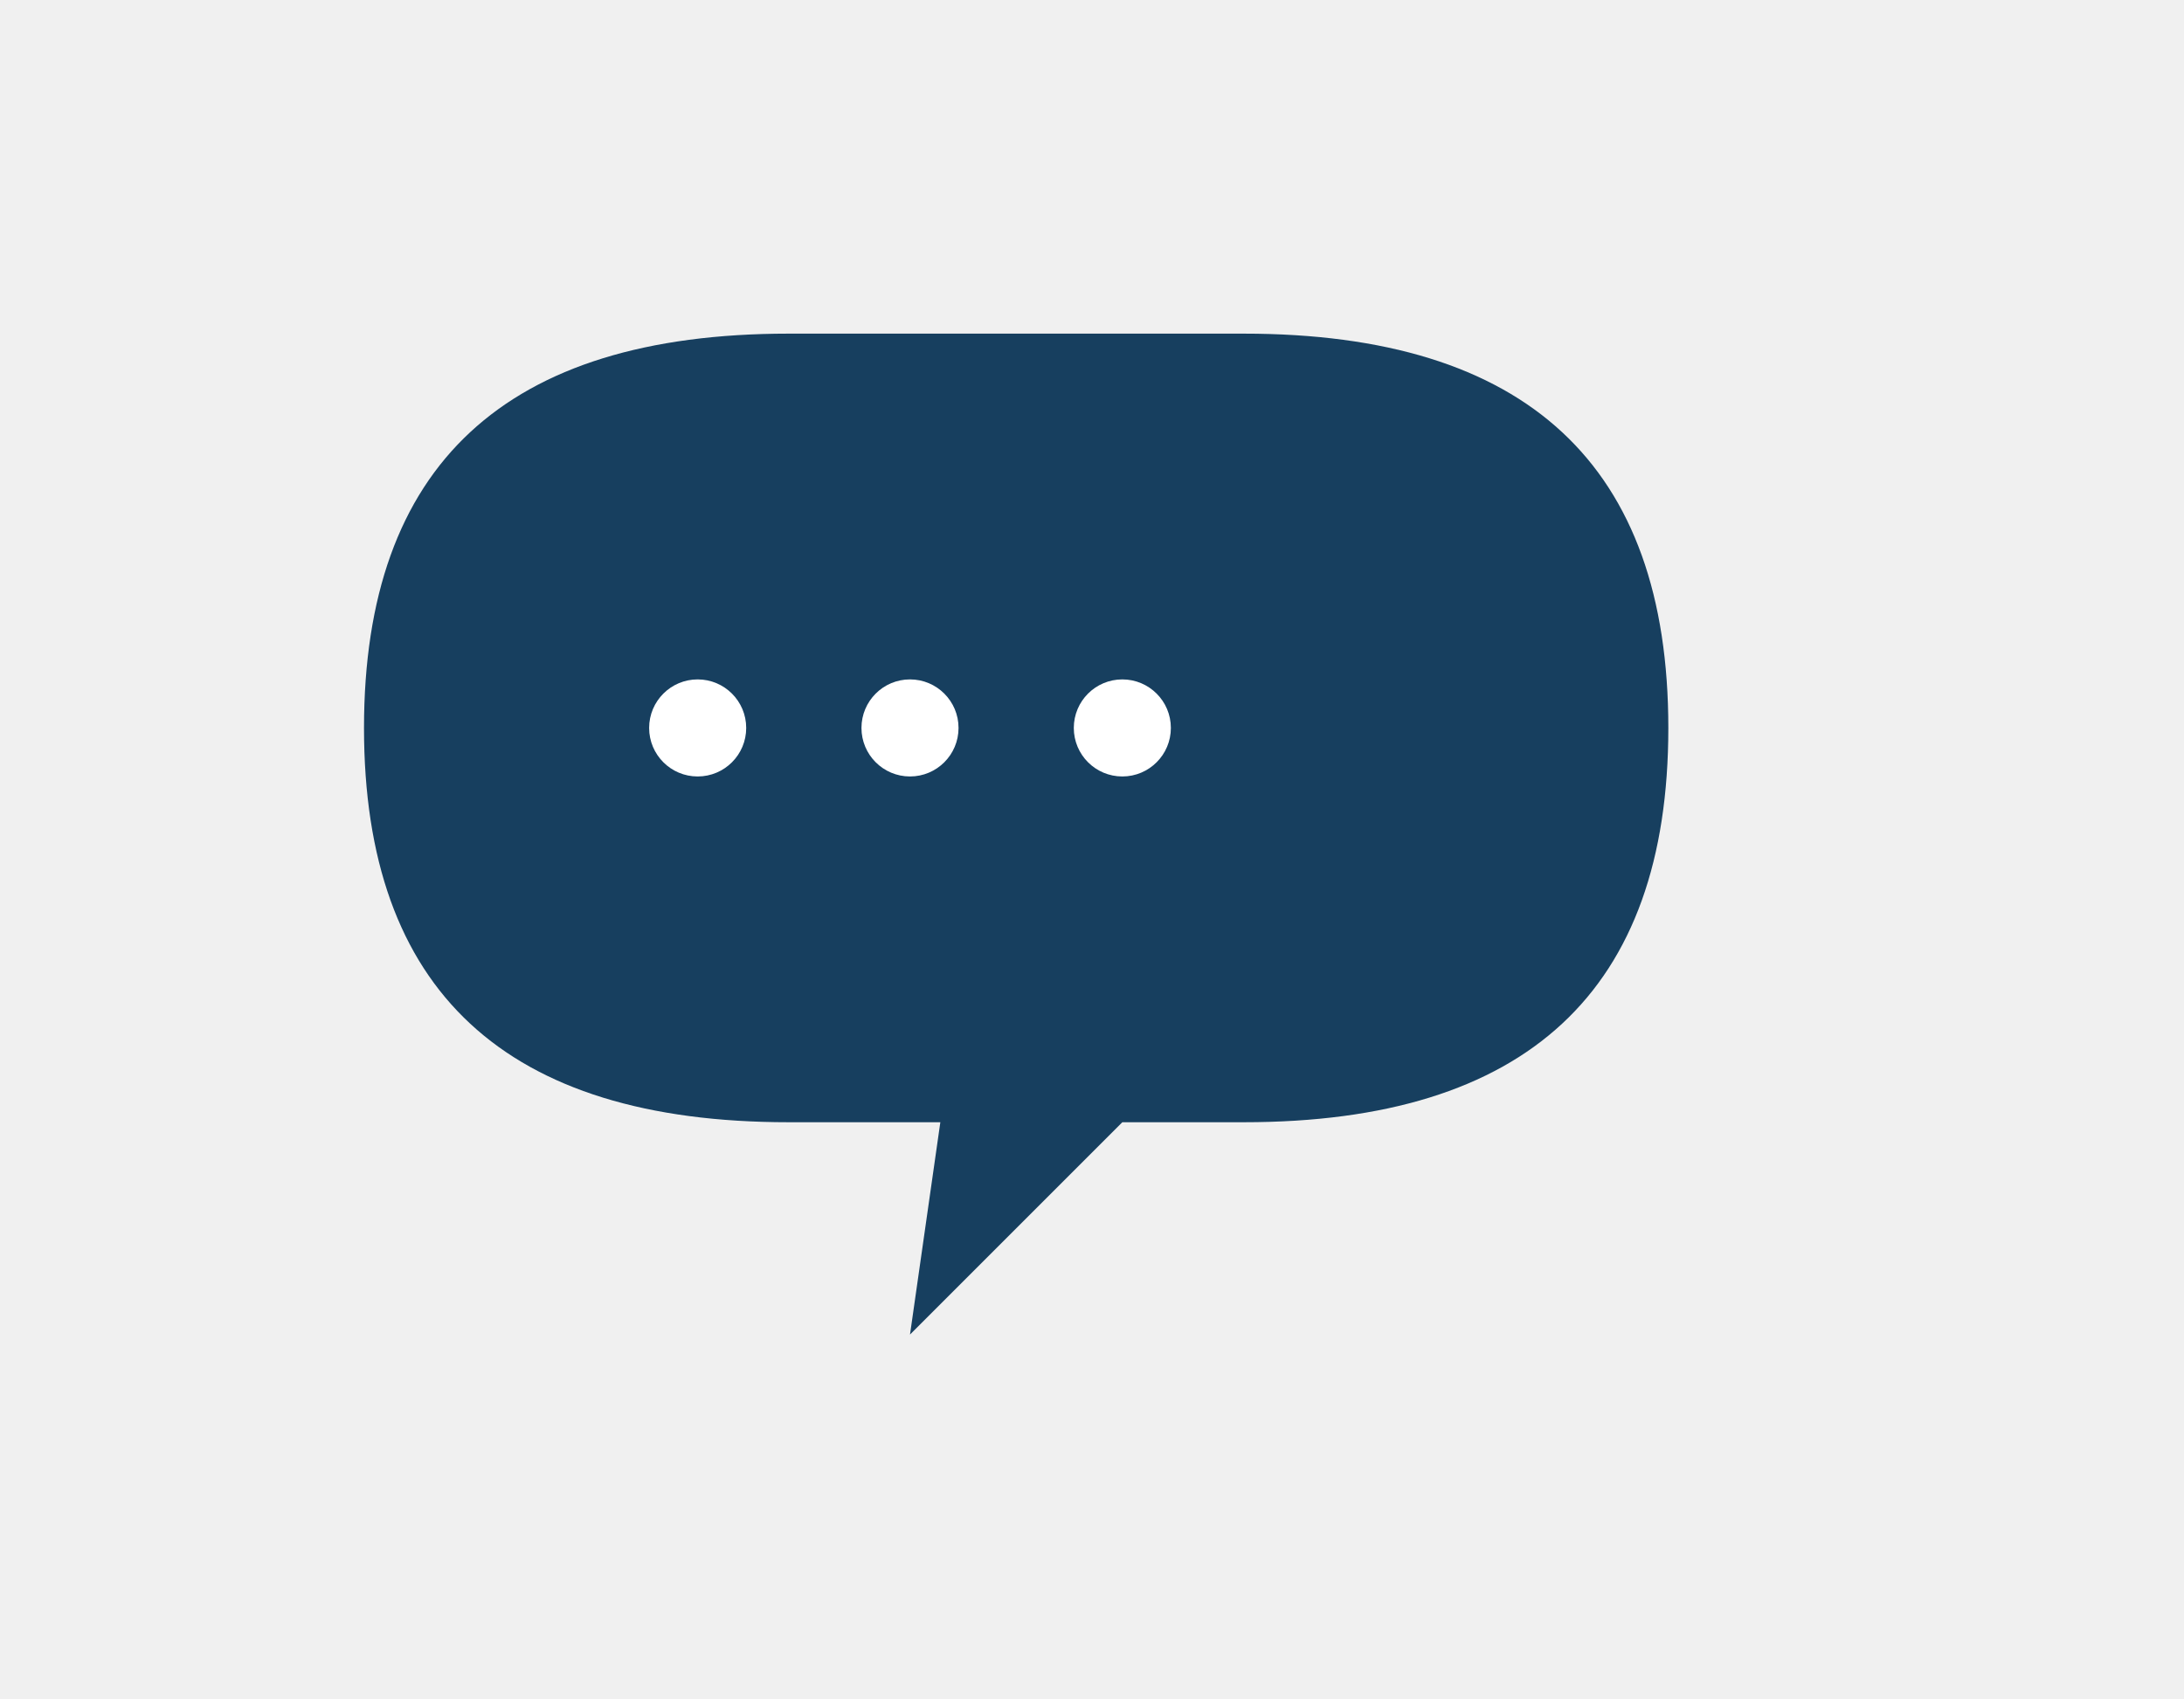
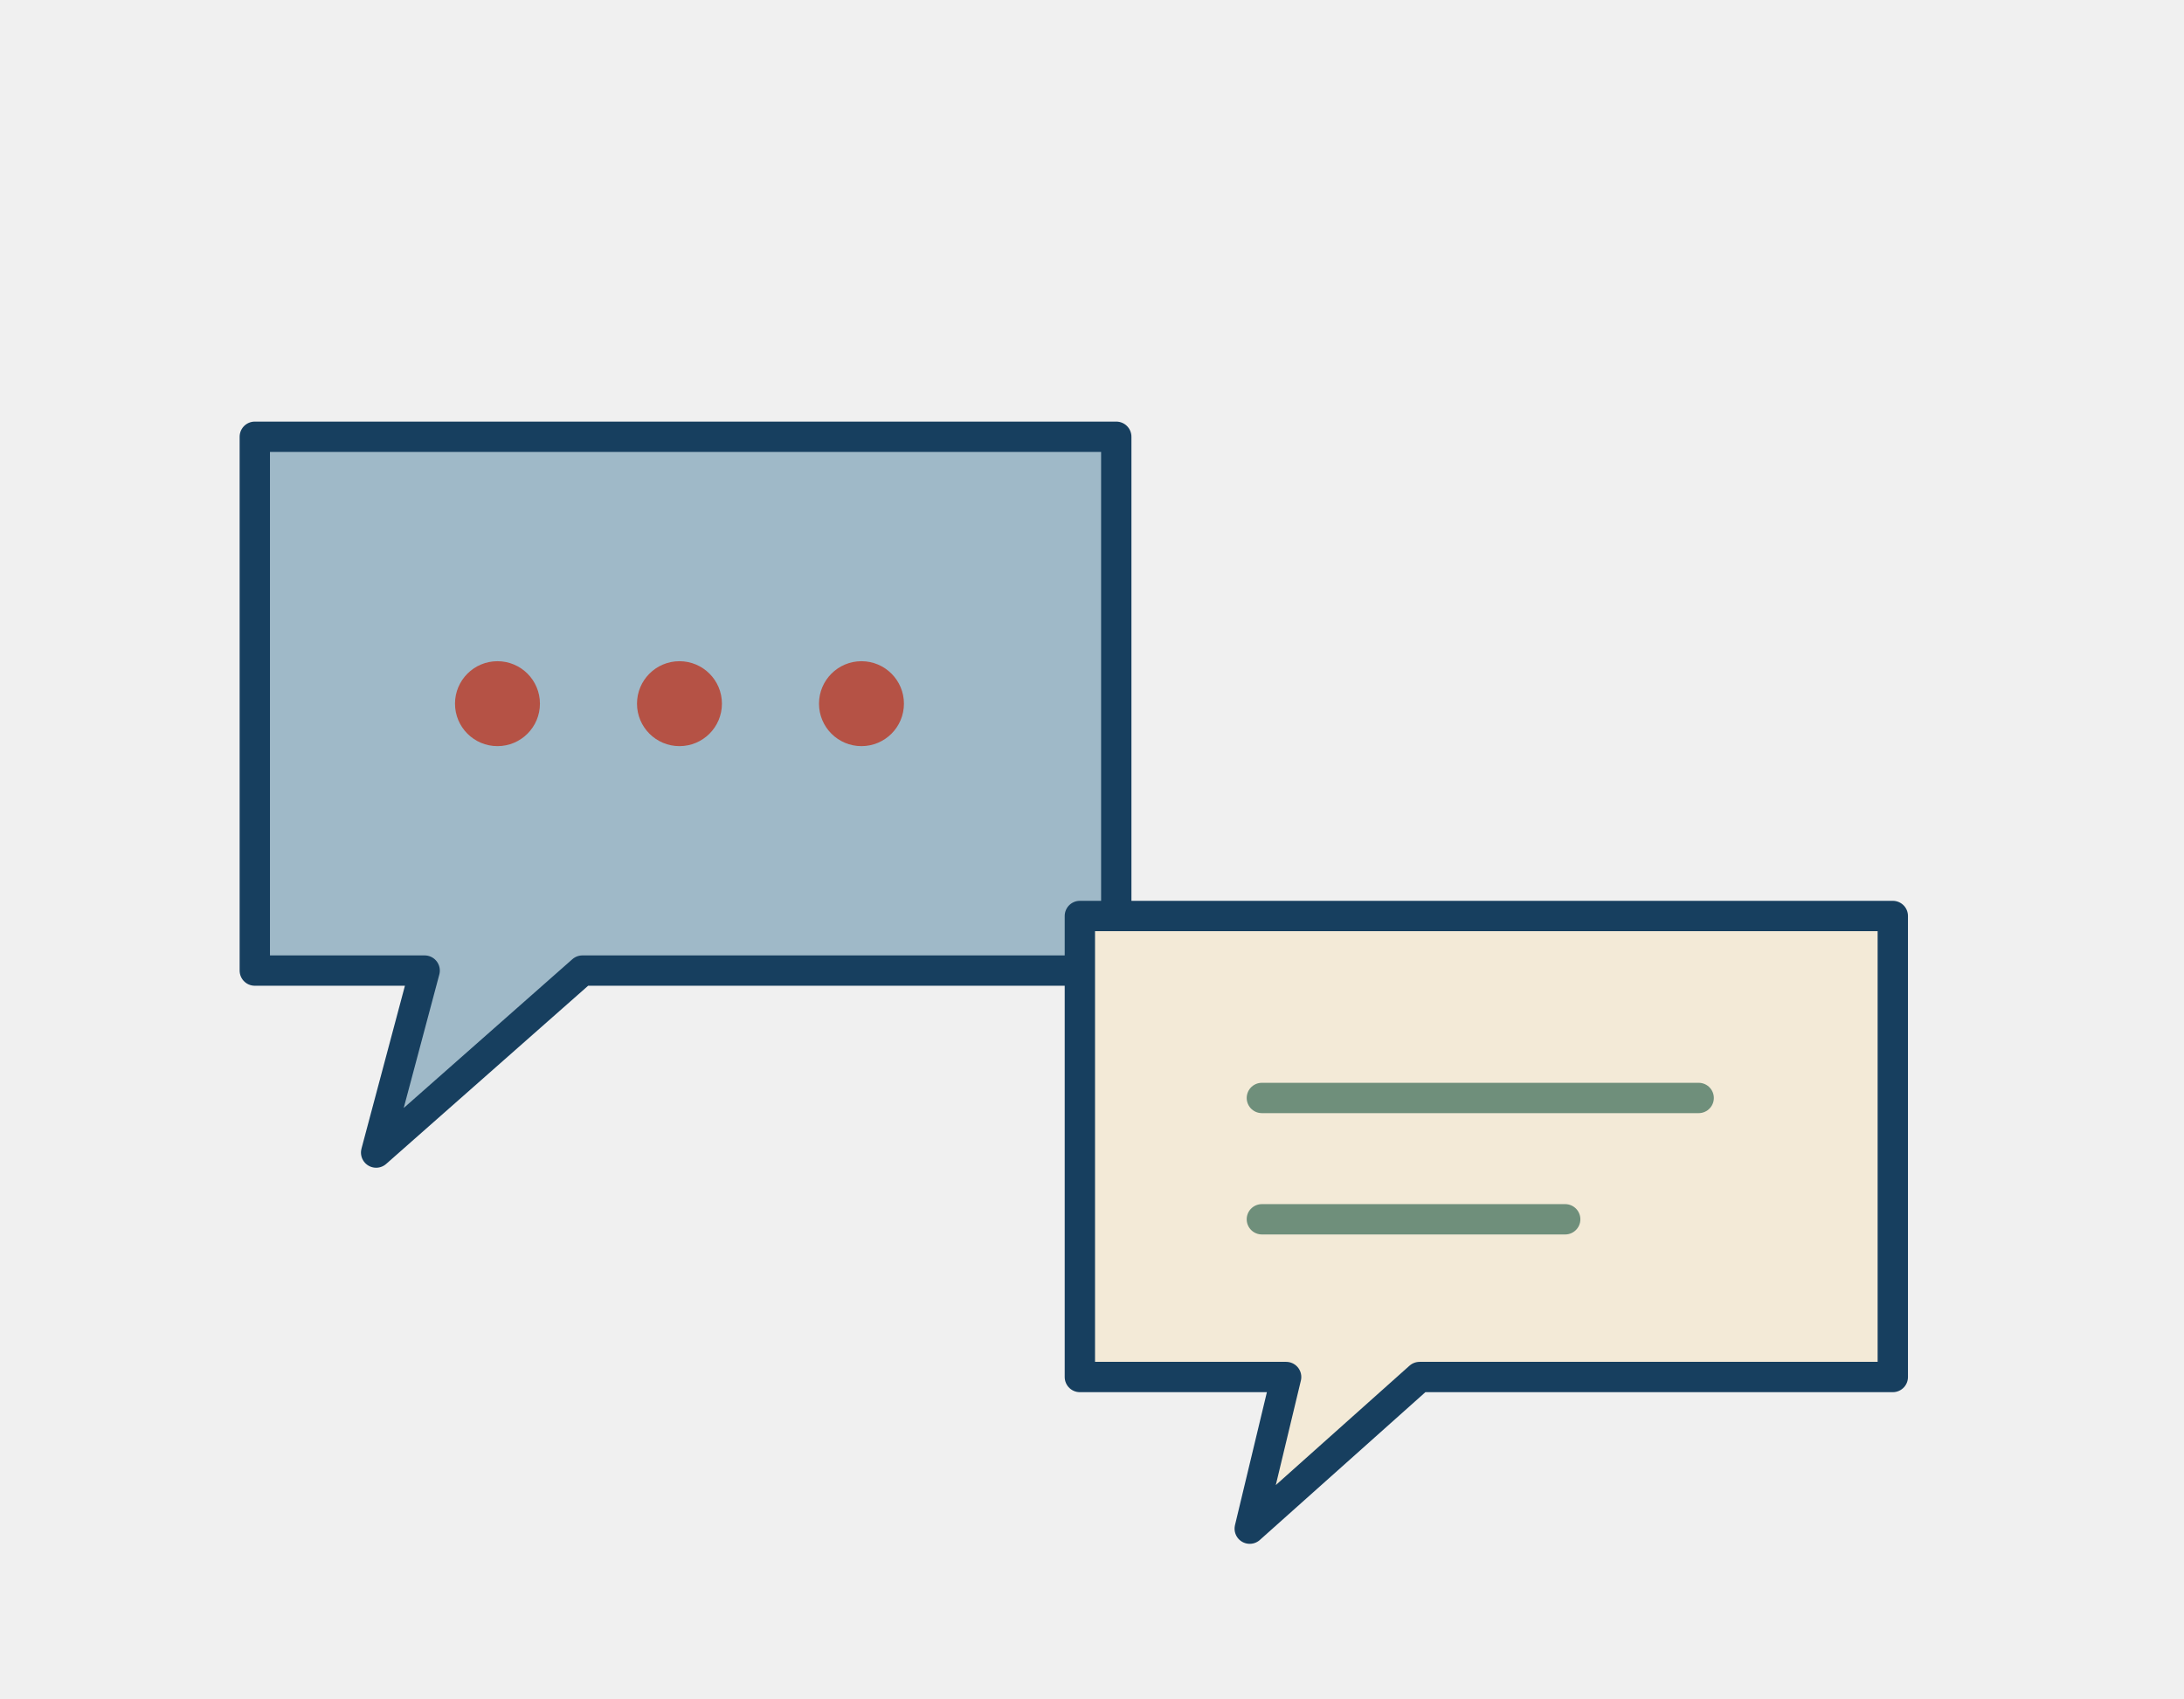
- <svg xmlns="http://www.w3.org/2000/svg" width="360" height="280" viewBox="20 270 340 280">
-   <path d="M70 390q0-65 70-65h75q70 0 70 65t-70 65h-20l-35 35 5-35h-25q-70 0-70-65" fill="#173f5f" />
-   <circle cx="125" cy="390" r="8" fill="#fff" />
-   <circle cx="160" cy="390" r="8" fill="#fff" />
-   <circle cx="195" cy="390" r="8" fill="#fff" />
+ <svg xmlns="http://www.w3.org/2000/svg" width="360" height="280" viewBox="0 0 360 280">
+   <g stroke="#173f5f" stroke-width="5" stroke-linecap="round" stroke-linejoin="round">
+     <path d="M42 72h142v88H96l-34 30 8-30H42z" fill="#9fb9c8" />
+     <circle cx="82" cy="116" r="7" fill="#b55245" stroke="none" />
+     <circle cx="112" cy="116" r="7" fill="#b55245" stroke="none" />
+     <circle cx="142" cy="116" r="7" fill="#b55245" stroke="none" />
+     <path d="M178 151h134v76h-78l-28 25 6-25h-34z" fill="#f3ead7" />
+     <path d="M208 181h72M208 201h50" stroke="#6f8f7b" />
+   </g>
</svg>
